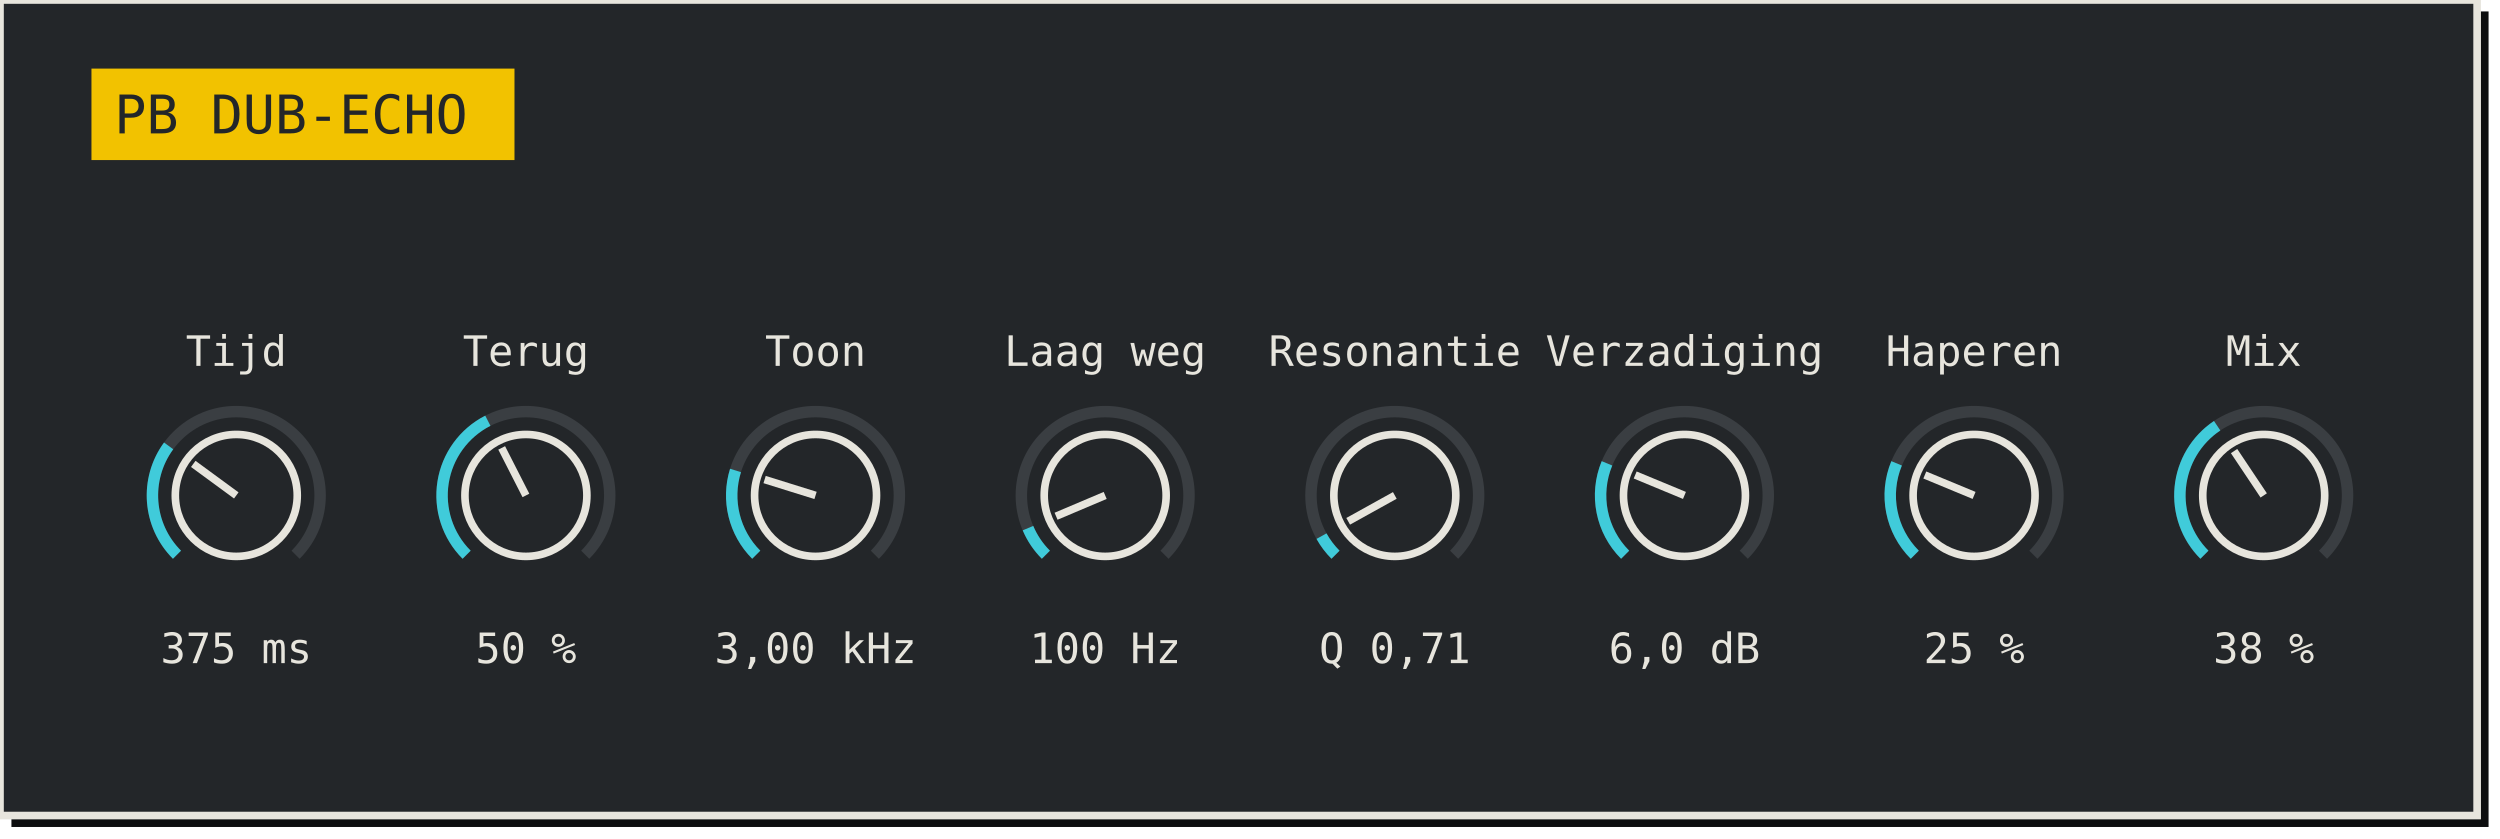
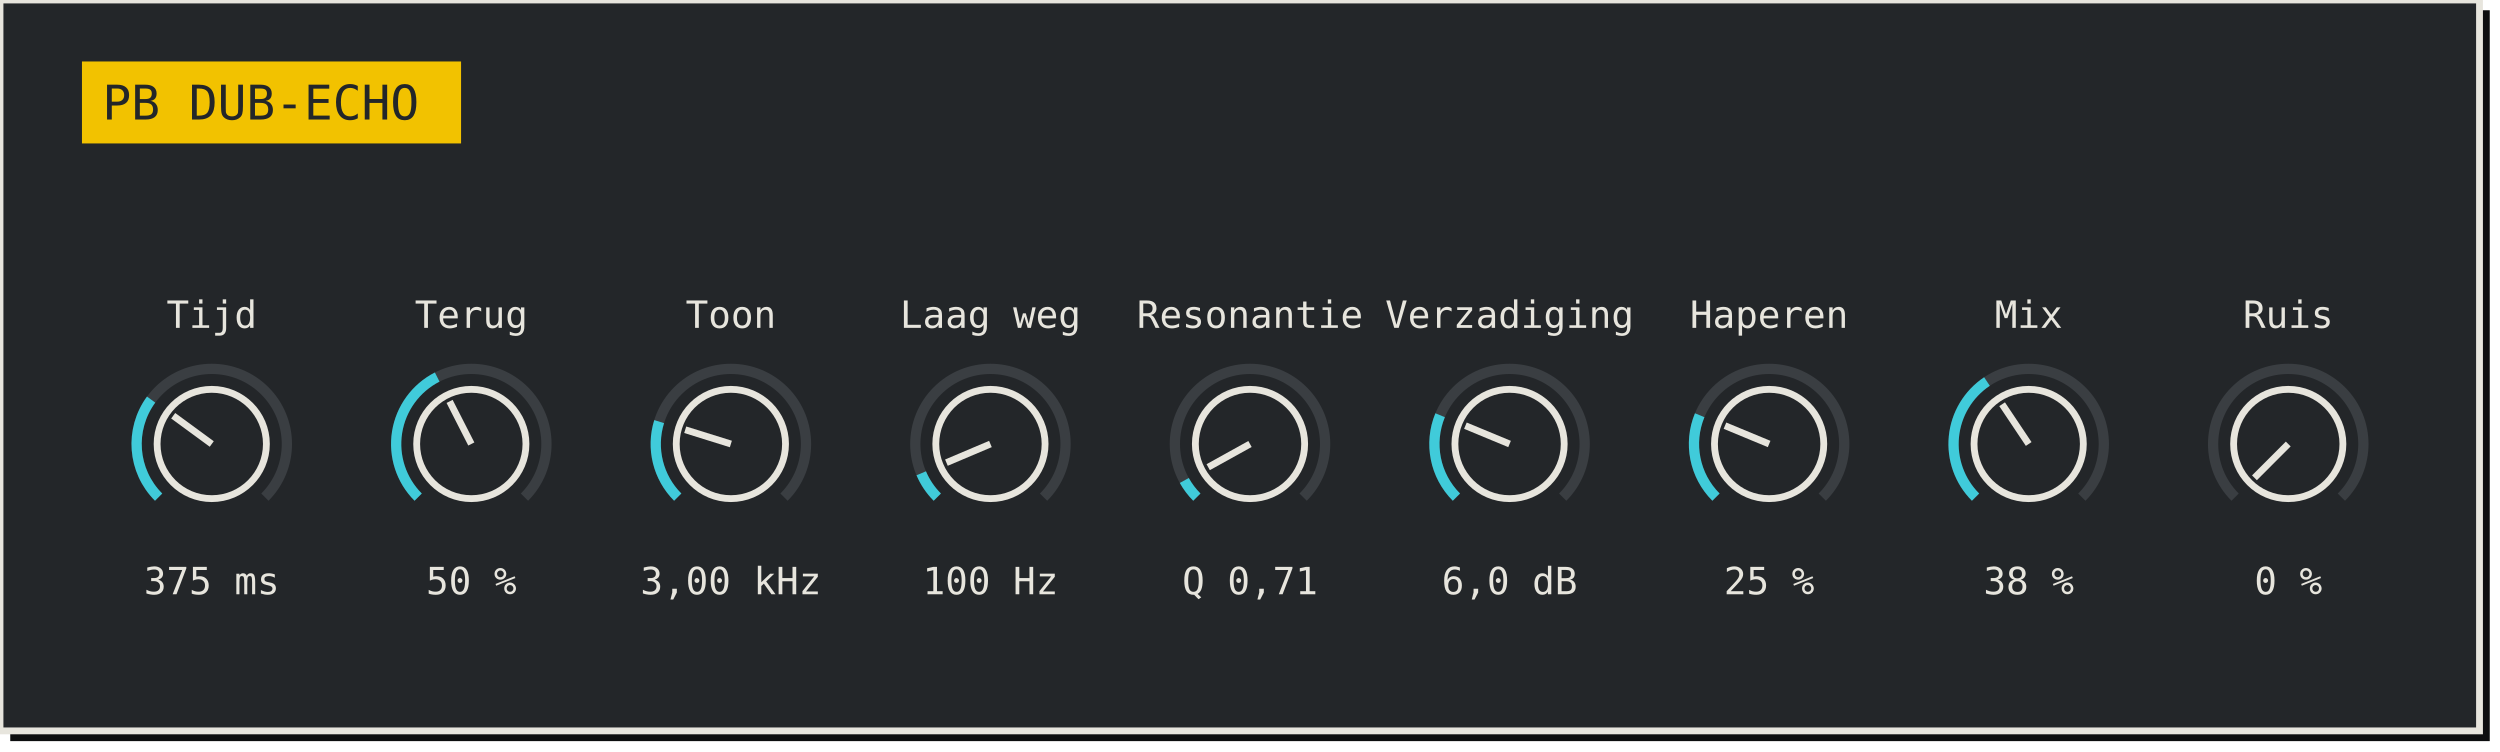
- <svg xmlns="http://www.w3.org/2000/svg" width="656" height="220" viewBox="0 0 656 220">
+ <svg xmlns="http://www.w3.org/2000/svg" width="732" height="220" viewBox="0 0 732 220">
  <style>text{font-family:'IBM Plex Mono',monospace;font-size:11px;fill:#e7e5dd;text-anchor:middle;font-variant-numeric:tabular-nums}
  .n{font-family:Silkscreen,monospace;font-size:14px;fill:#232629;text-anchor:start}.w{fill:#e7e5dd}
  .knop{fill:#232629;stroke:#e7e5dd;stroke-width:2}.wijzer{stroke:#e7e5dd;stroke-width:2}
  .spoor0{fill:none;stroke:#3a3e42;stroke-width:3}.spoor{fill:none;stroke:#40cbda;stroke-width:3}</style>
-   <rect x="3" y="3" width="650" height="214" fill="#0d0e0f" />
-   <rect x="0" y="0" width="650" height="214" fill="#232629" stroke="#e7e5dd" stroke-width="2" />
+   <rect x="3" y="3" width="726" height="214" fill="#0d0e0f" />
+   <rect x="0" y="0" width="726" height="214" fill="#232629" stroke="#e7e5dd" stroke-width="2" />
  <rect x="24" y="18" width="111" height="24" fill="#f2c200" />
  <text x="30" y="35" class="n">PB DUB-ECHO</text>
  <g transform="translate(62 130)">
    <text y="-34" class="l">Tijd</text>
    <path d="M-15.56 15.56 A22 22 0 1 1 15.56 15.56" class="spoor0" />
    <path d="M-15.56 15.56 A22 22 0 0 1 -17.75 -13.00" class="spoor" />
    <circle r="16" class="knop" />
    <line x1="0" y1="0" x2="-11.29" y2="-8.27" class="wijzer" />
    <text y="44" class="w">375 ms</text>
  </g>
  <g transform="translate(138 130)">
    <text y="-34" class="l">Terug</text>
    <path d="M-15.56 15.56 A22 22 0 1 1 15.56 15.56" class="spoor0" />
    <path d="M-15.56 15.56 A22 22 0 0 1 -9.99 -19.60" class="spoor" />
    <circle r="16" class="knop" />
    <line x1="0" y1="0" x2="-6.36" y2="-12.47" class="wijzer" />
    <text y="44" class="w">50 %</text>
  </g>
  <g transform="translate(214 130)">
    <text y="-34" class="l">Toon</text>
    <path d="M-15.56 15.56 A22 22 0 1 1 15.56 15.56" class="spoor0" />
    <path d="M-15.56 15.56 A22 22 0 0 1 -21.00 -6.55" class="spoor" />
    <circle r="16" class="knop" />
    <line x1="0" y1="0" x2="-13.37" y2="-4.17" class="wijzer" />
    <text y="44" class="w">3,00 kHz</text>
  </g>
  <g transform="translate(290 130)">
    <text y="-34" class="l">Laag weg</text>
    <path d="M-15.56 15.56 A22 22 0 1 1 15.56 15.56" class="spoor0" />
    <path d="M-15.56 15.56 A22 22 0 0 1 -20.26 8.58" class="spoor" />
    <circle r="16" class="knop" />
    <line x1="0" y1="0" x2="-12.89" y2="5.46" class="wijzer" />
    <text y="44" class="w">100 Hz</text>
  </g>
  <g transform="translate(366 130)">
    <text y="-34" class="l">Resonantie</text>
    <path d="M-15.56 15.56 A22 22 0 1 1 15.56 15.56" class="spoor0" />
    <path d="M-15.56 15.56 A22 22 0 0 1 -19.24 10.68" class="spoor" />
    <circle r="16" class="knop" />
    <line x1="0" y1="0" x2="-12.24" y2="6.79" class="wijzer" />
    <text y="44" class="w">Q 0,71</text>
  </g>
  <g transform="translate(442 130)">
    <text y="-34" class="l">Verzadiging</text>
    <path d="M-15.56 15.56 A22 22 0 1 1 15.56 15.56" class="spoor0" />
    <path d="M-15.56 15.56 A22 22 0 0 1 -20.33 -8.42" class="spoor" />
    <circle r="16" class="knop" />
    <line x1="0" y1="0" x2="-12.93" y2="-5.36" class="wijzer" />
    <text y="44" class="w">6,0 dB</text>
  </g>
  <g transform="translate(518 130)">
    <text y="-34" class="l">Haperen</text>
    <path d="M-15.56 15.56 A22 22 0 1 1 15.56 15.56" class="spoor0" />
    <path d="M-15.56 15.56 A22 22 0 0 1 -20.33 -8.42" class="spoor" />
    <circle r="16" class="knop" />
    <line x1="0" y1="0" x2="-12.93" y2="-5.36" class="wijzer" />
    <text y="44" class="w">25 %</text>
  </g>
  <g transform="translate(594 130)">
    <text y="-34" class="l">Mix</text>
    <path d="M-15.56 15.56 A22 22 0 1 1 15.56 15.56" class="spoor0" />
    <path d="M-15.56 15.56 A22 22 0 0 1 -12.22 -18.29" class="spoor" />
    <circle r="16" class="knop" />
    <line x1="0" y1="0" x2="-7.78" y2="-11.64" class="wijzer" />
    <text y="44" class="w">38 %</text>
  </g>
+   <g transform="translate(670 130)">
+     <text y="-34" class="l">Ruis</text>
+     <path d="M-15.56 15.56 A22 22 0 1 1 15.56 15.56" class="spoor0" />
+     <path d="M-15.56 15.56 A22 22 0 0 1 -15.56 15.56" class="spoor" />
+     <circle r="16" class="knop" />
+     <line x1="0" y1="0" x2="-9.90" y2="9.90" class="wijzer" />
+     <text y="44" class="w">0 %</text>
+   </g>
</svg>
